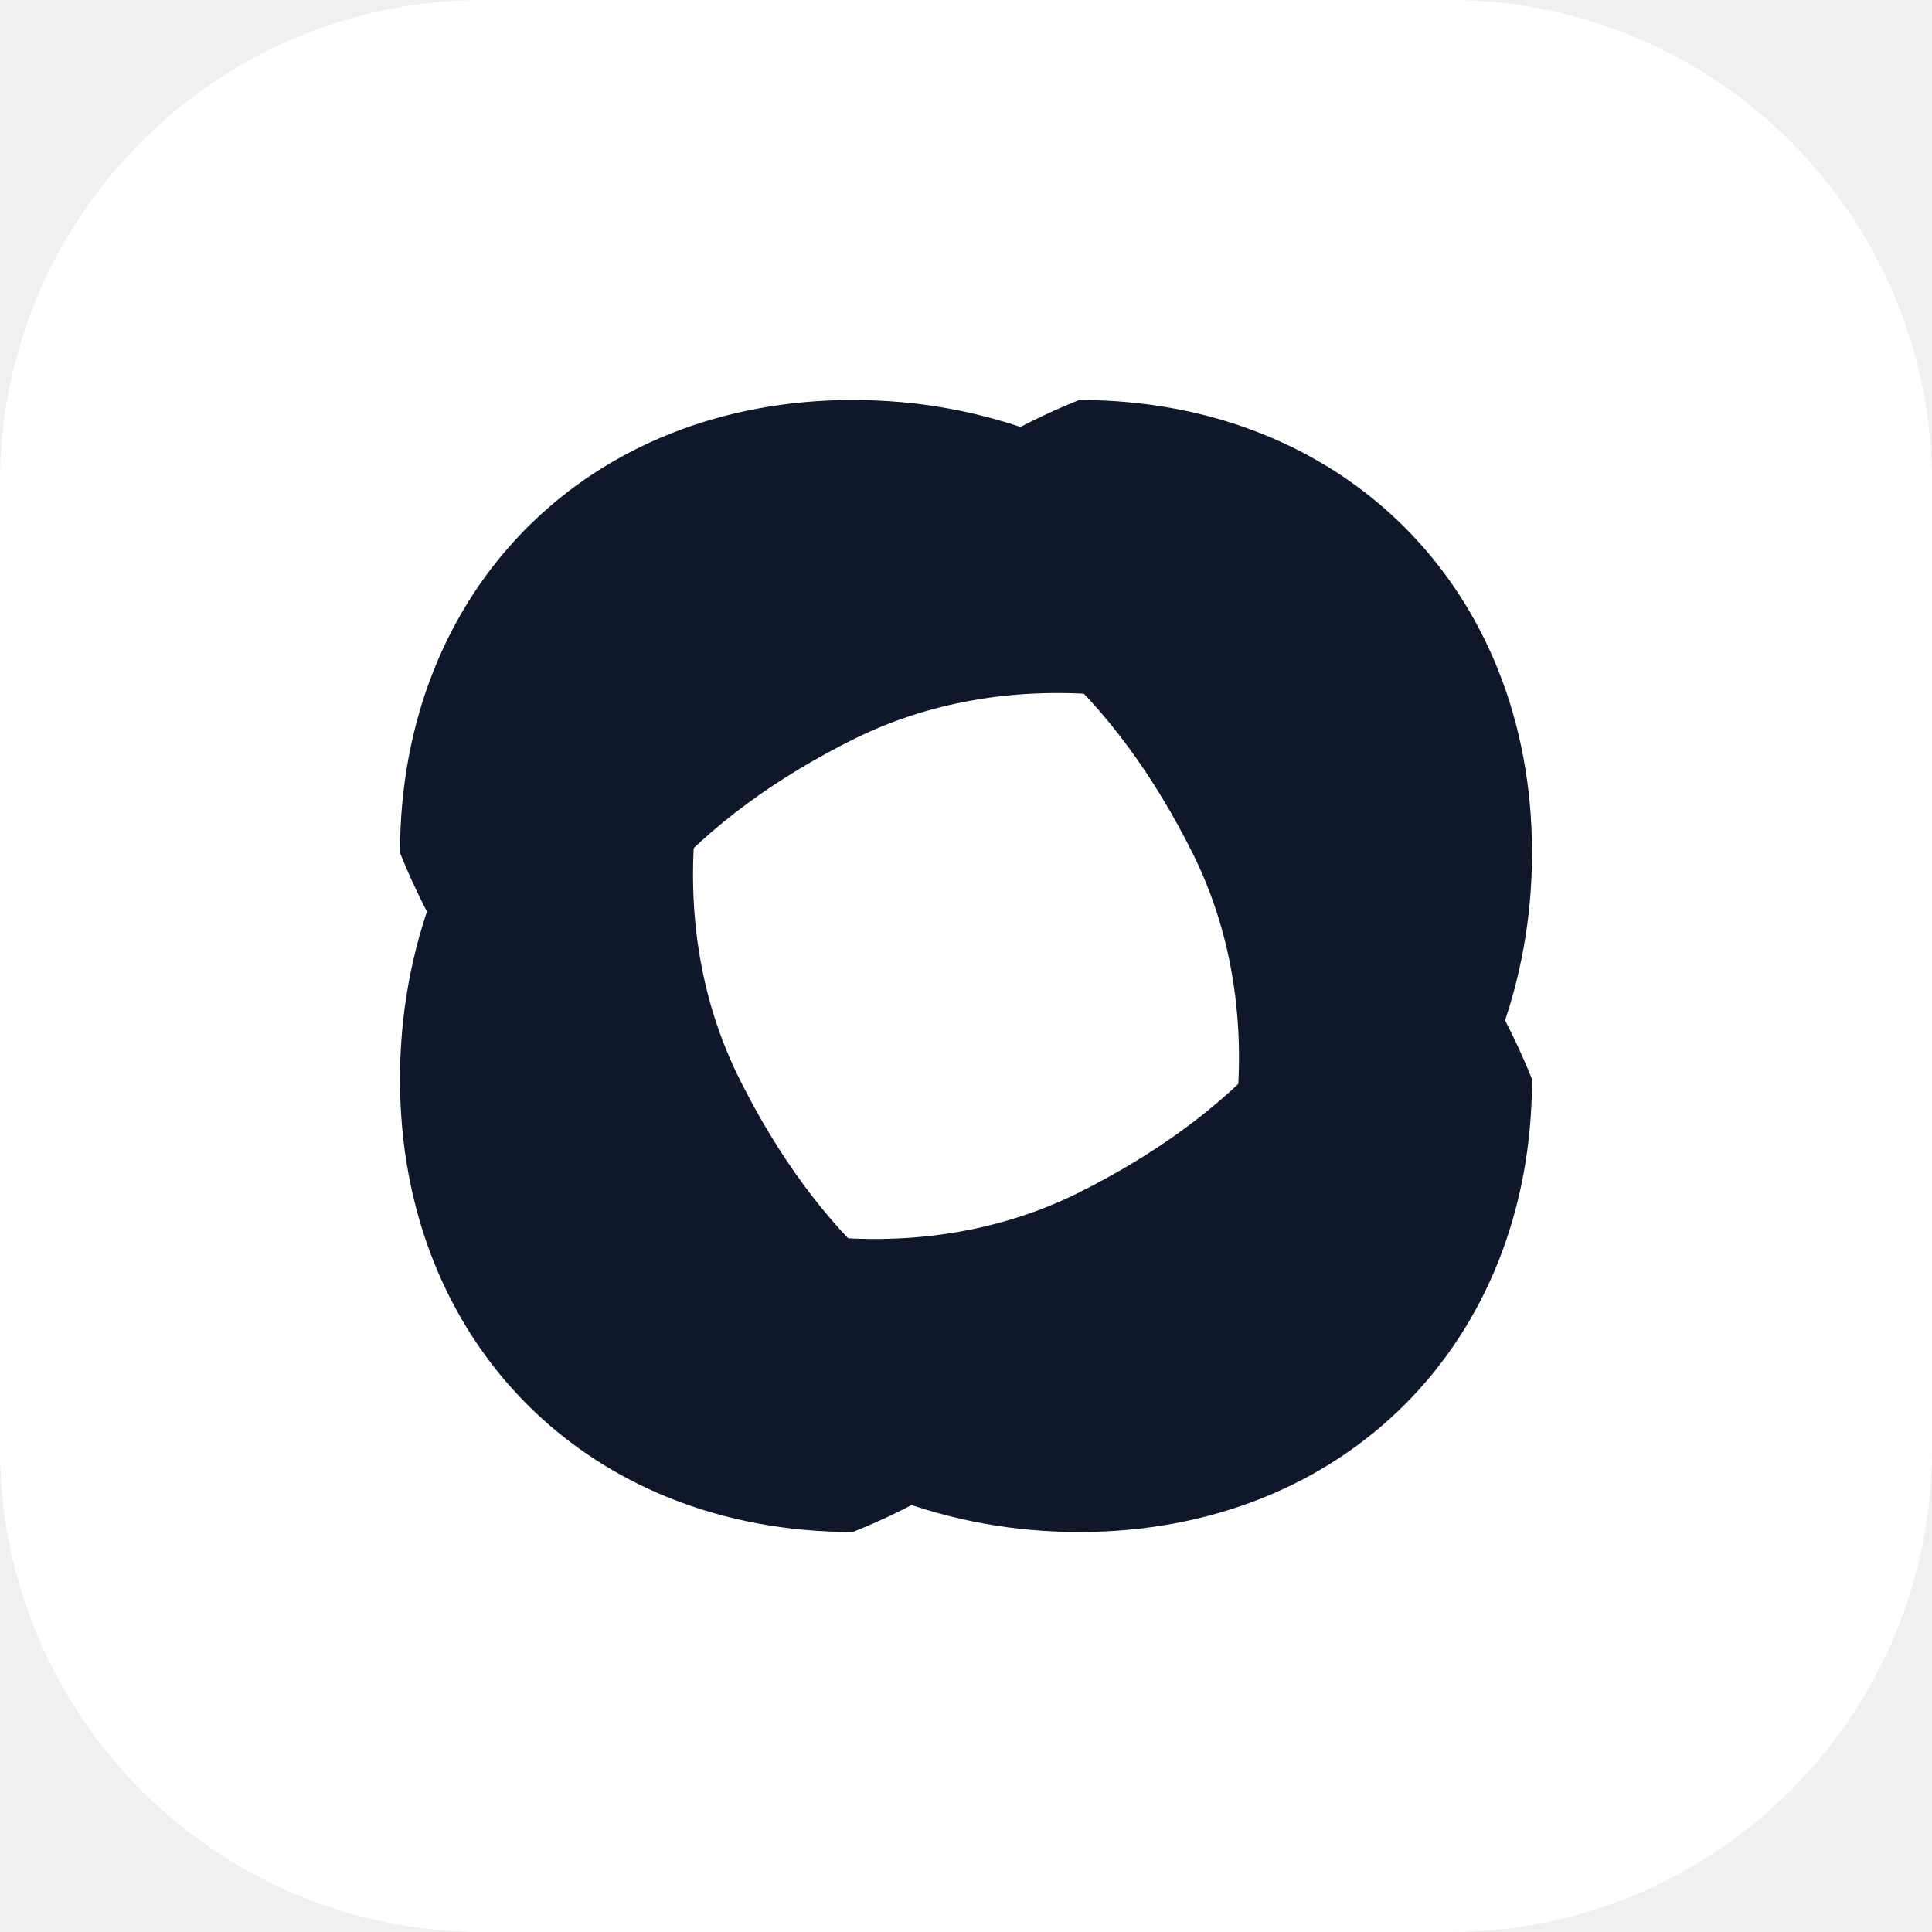
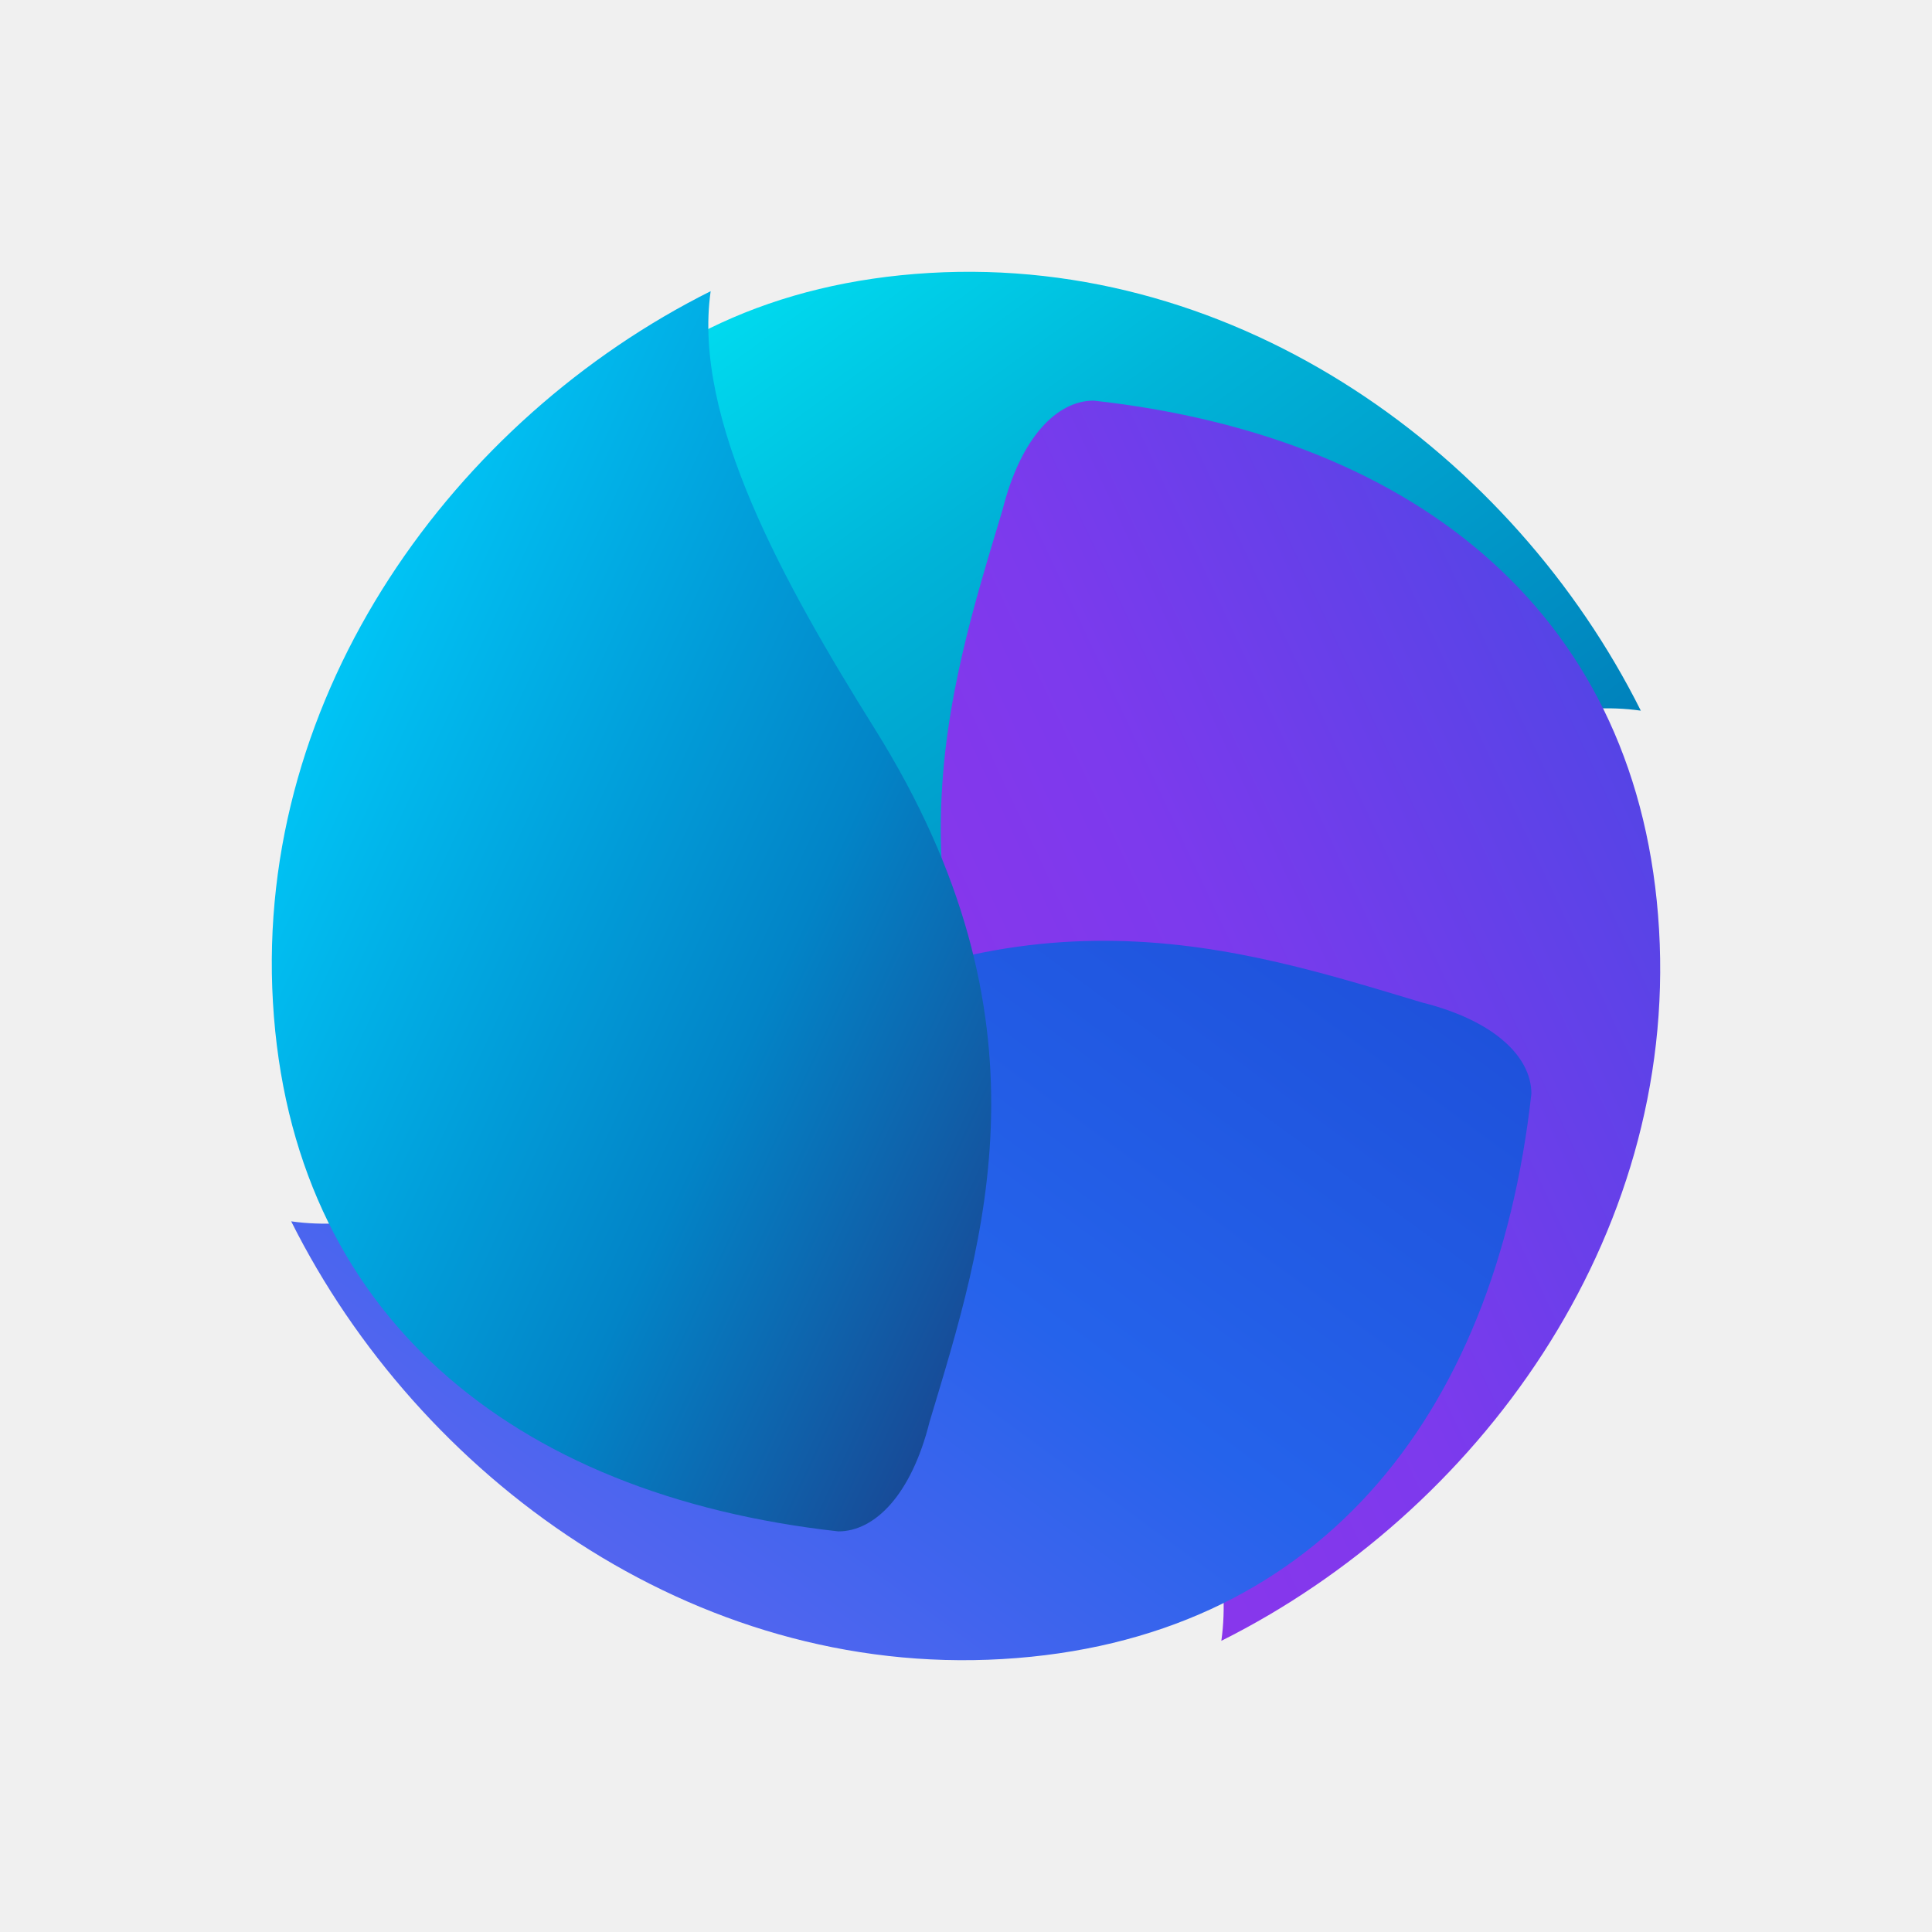
<svg xmlns="http://www.w3.org/2000/svg" viewBox="0 0 512 512" width="512" height="512">
-   <rect width="512" height="512" rx="128" fill="#ffffff" />
-   <g transform="translate(256 256)">
-     <path fill="#0f172a" d="       M -150 -30        C -150 -100 -100 -150 -30 -150       C 40 -150 90 -100 105 -50       C 60 -75 10 -80 -30 -60       C -70 -40 -100 -10 -110 35       C -125 15 -140 -5 -150 -30 Z     " />
-     <path fill="#0f172a" transform="rotate(90)" d="       M -150 -30        C -150 -100 -100 -150 -30 -150       C 40 -150 90 -100 105 -50       C 60 -75 10 -80 -30 -60       C -70 -40 -100 -10 -110 35       C -125 15 -140 -5 -150 -30 Z     " />
-     <path fill="#0f172a" transform="rotate(180)" d="       M -150 -30        C -150 -100 -100 -150 -30 -150       C 40 -150 90 -100 105 -50       C 60 -75 10 -80 -30 -60       C -70 -40 -100 -10 -110 35       C -125 15 -140 -5 -150 -30 Z     " />
-     <path fill="#0f172a" transform="rotate(270)" d="       M -150 -30        C -150 -100 -100 -150 -30 -150       C 40 -150 90 -100 105 -50       C 60 -75 10 -80 -30 -60       C -70 -40 -100 -10 -110 35       C -125 15 -140 -5 -150 -30 Z     " />
+   <defs>
+     <linearGradient id="blade-cyan" x1="0%" y1="0%" x2="100%" y2="80%">
+       <stop offset="0%" stop-color="#00F5FF" />
+       <stop offset="45%" stop-color="#00B4D8" />
+       <stop offset="100%" stop-color="#0077B6" />
+     </linearGradient>
+     <linearGradient id="blade-purple" x1="20%" y1="0%" x2="100%" y2="100%">
+       <stop offset="0%" stop-color="#4F46E5" />
+       <stop offset="50%" stop-color="#7C3AED" />
+       <stop offset="100%" stop-color="#9333EA" />
+     </linearGradient>
+     <linearGradient id="blade-royal" x1="100%" y1="20%" x2="0%" y2="100%">
+       <stop offset="0%" stop-color="#6366F1" />
+       <stop offset="50%" stop-color="#2563EB" />
+       <stop offset="100%" stop-color="#1D4ED8" />
+     </linearGradient>
+     <linearGradient id="blade-deep" x1="0%" y1="100%" x2="80%" y2="0%">
+       <stop offset="0%" stop-color="#1E3A8A" />
+       <stop offset="40%" stop-color="#0284C7" />
+       <stop offset="100%" stop-color="#00D2FF" />
+     </linearGradient>
+   </defs>
+   <g transform="translate(256, 256) scale(0.9666667)">
+     <path fill="url(#blade-cyan)" d="       M -155 -35       C -145 -125 -95 -185 -10 -190       C 75 -195 150 -140 185 -70       C 150 -75 105 -50 65 -25       C -15 25 -75 5 -125 -10       C -145 -15 -155 -25 -155 -35 Z     " />
+     <path fill="url(#blade-purple)" transform="rotate(90)" d="       M -155 -35       C -145 -125 -95 -185 -10 -190       C 75 -195 150 -140 185 -70       C 150 -75 105 -50 65 -25       C -15 25 -75 5 -125 -10       C -145 -15 -155 -25 -155 -35 Z     " />
+     <path fill="url(#blade-royal)" transform="rotate(180)" d="       M -155 -35       C -145 -125 -95 -185 -10 -190       C 75 -195 150 -140 185 -70       C 150 -75 105 -50 65 -25       C -15 25 -75 5 -125 -10       C -145 -15 -155 -25 -155 -35 Z     " />
+     <path fill="url(#blade-deep)" transform="rotate(270)" d="       M -155 -35       C -145 -125 -95 -185 -10 -190       C 75 -195 150 -140 185 -70       C 150 -75 105 -50 65 -25       C -15 25 -75 5 -125 -10       C -145 -15 -155 -25 -155 -35 Z     " />
  </g>
</svg>
